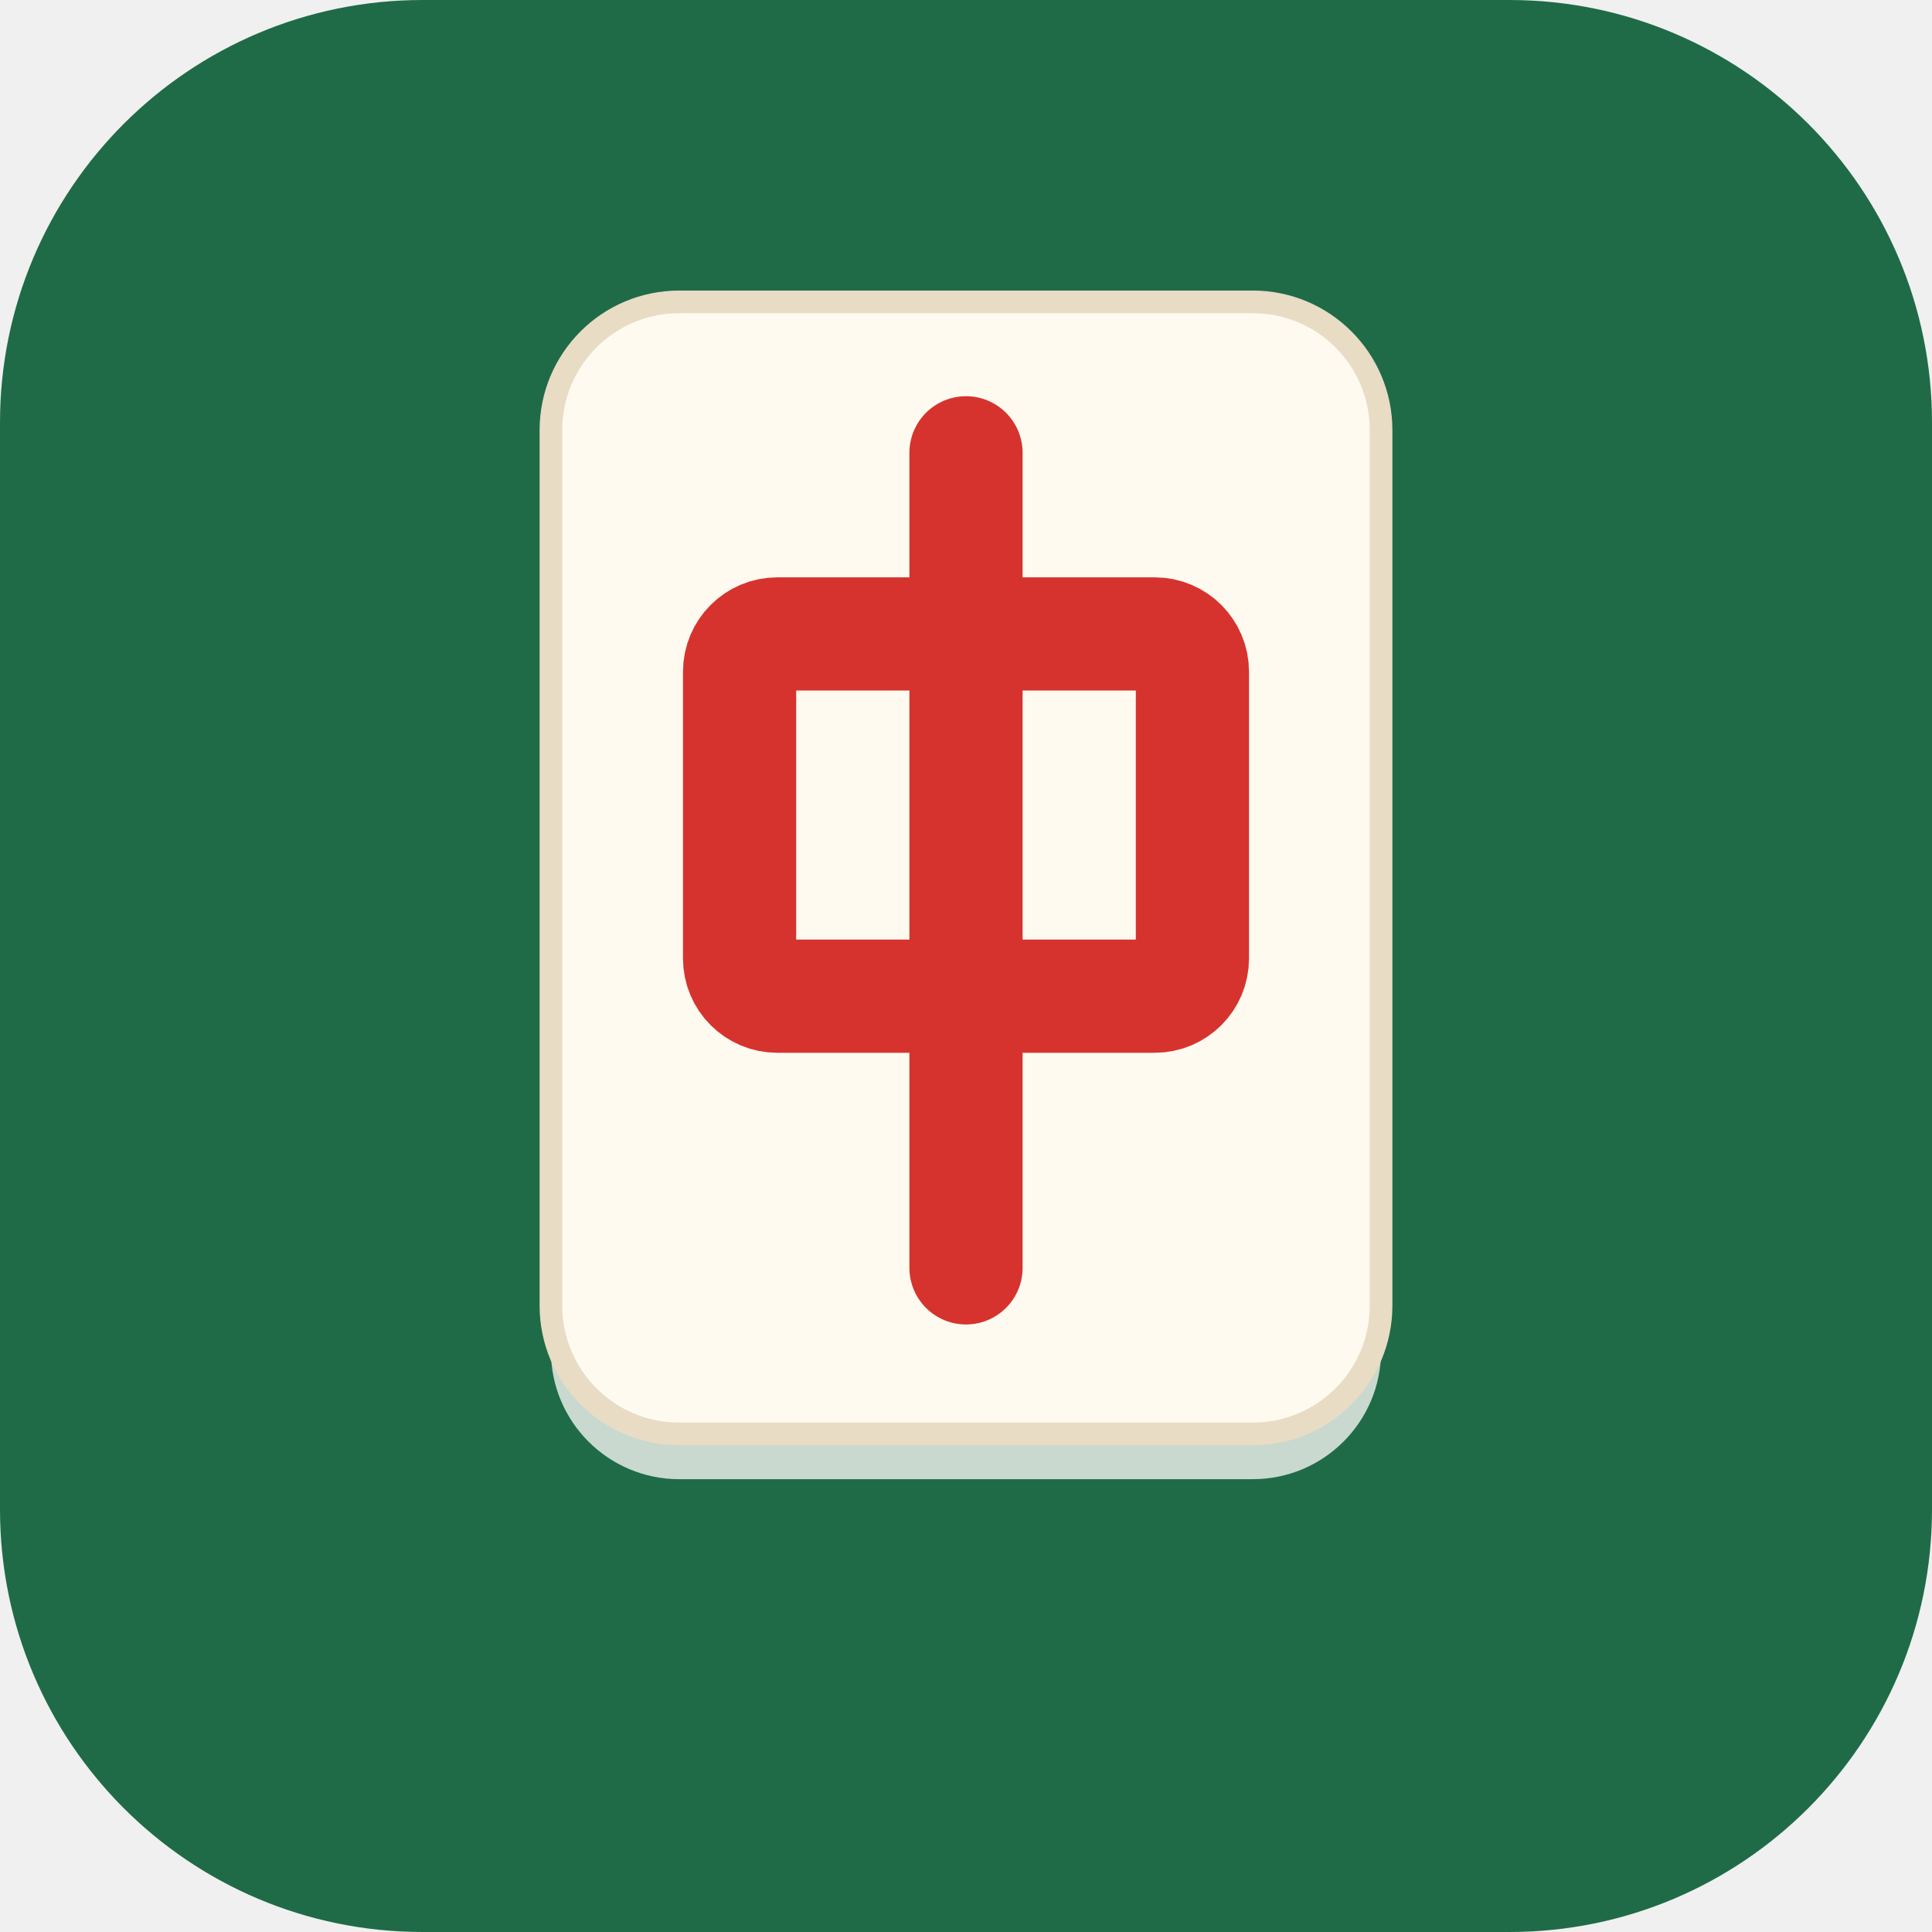
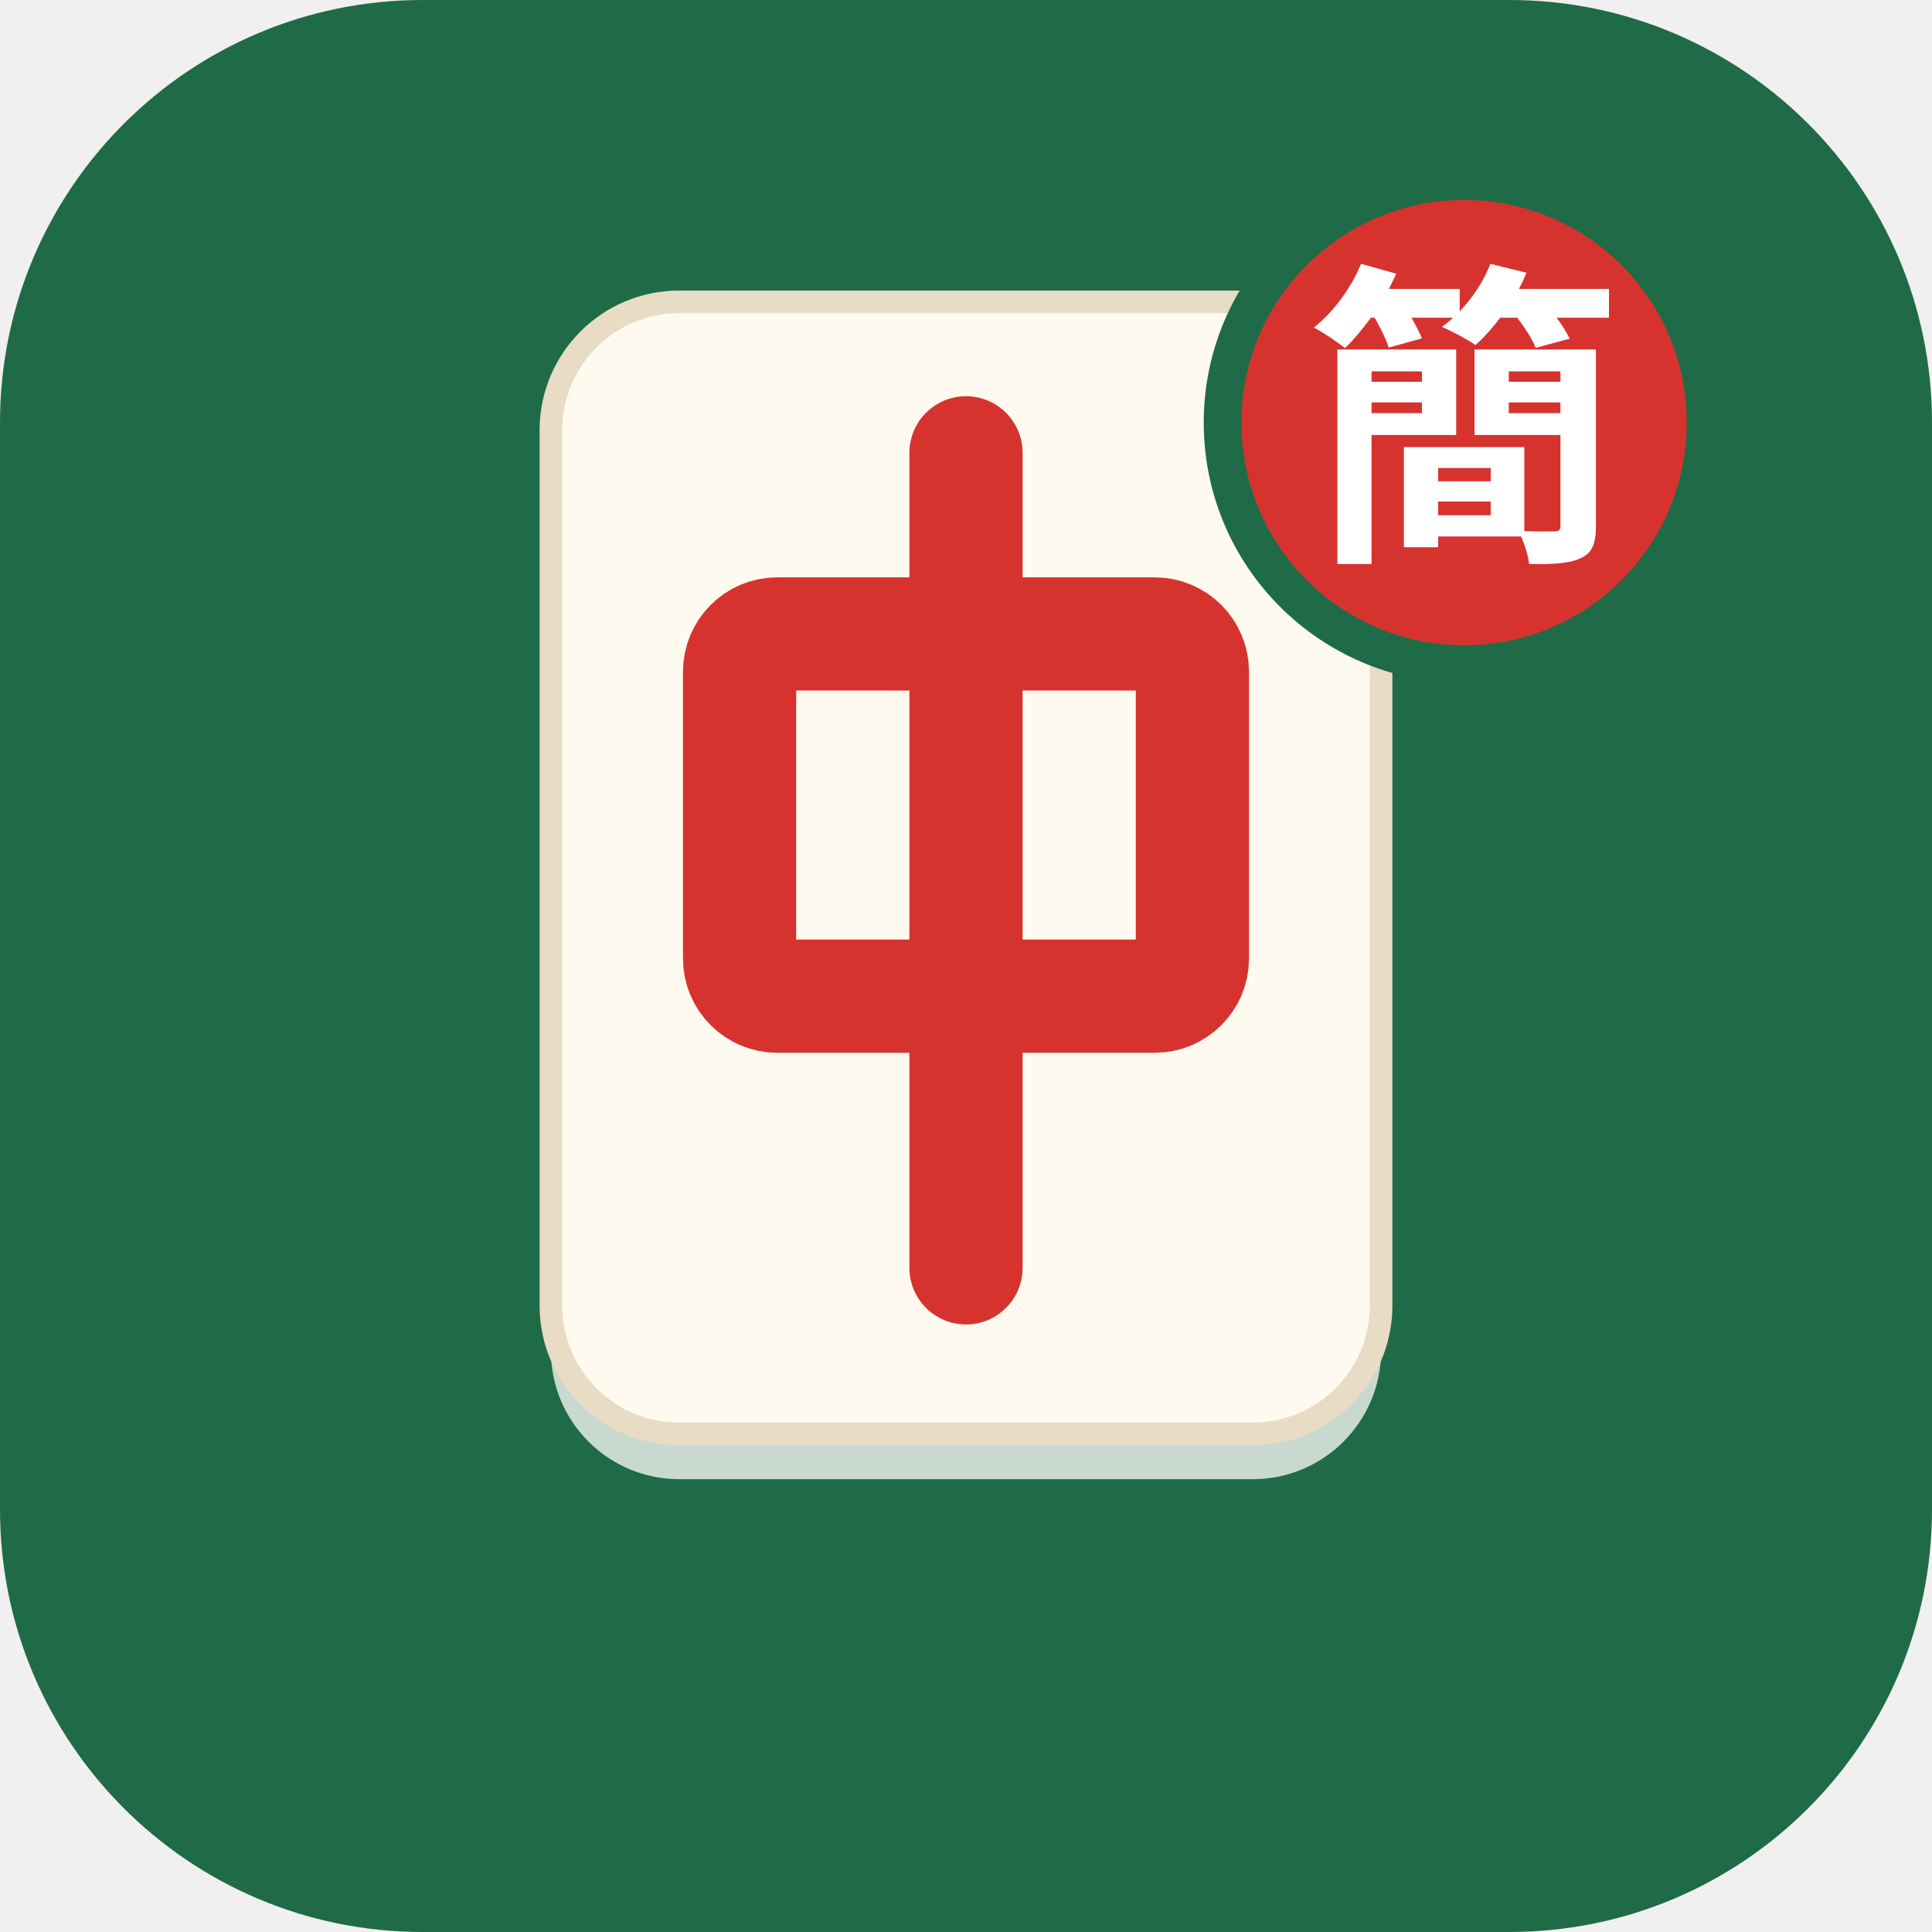
<svg xmlns="http://www.w3.org/2000/svg" viewBox="0 0 512 512">
  <rect width="512" height="512" rx="112" fill="#1f6b47" />
  <rect x="146" y="92" width="220" height="300" rx="34" fill="#c9d9cf" />
  <rect x="146" y="80" width="220" height="300" rx="34" fill="#fffaf0" stroke="#e8dcc4" stroke-width="6" />
  <g stroke="#d6332f" stroke-width="30" stroke-linecap="round" stroke-linejoin="round" fill="none">
    <rect x="196" y="168" width="120" height="96" rx="10" />
    <line x1="256" y1="120" x2="256" y2="336" />
  </g>
+   <circle cx="388" cy="112" r="64" fill="#d6332f" stroke="#1f6b47" stroke-width="10" />
+   <text x="388" y="142" text-anchor="middle" font-size="84" fill="#fff" font-family="Hiragino Sans, Hiragino Kaku Gothic ProN, sans-serif" font-weight="800">簡</text>
</svg>
